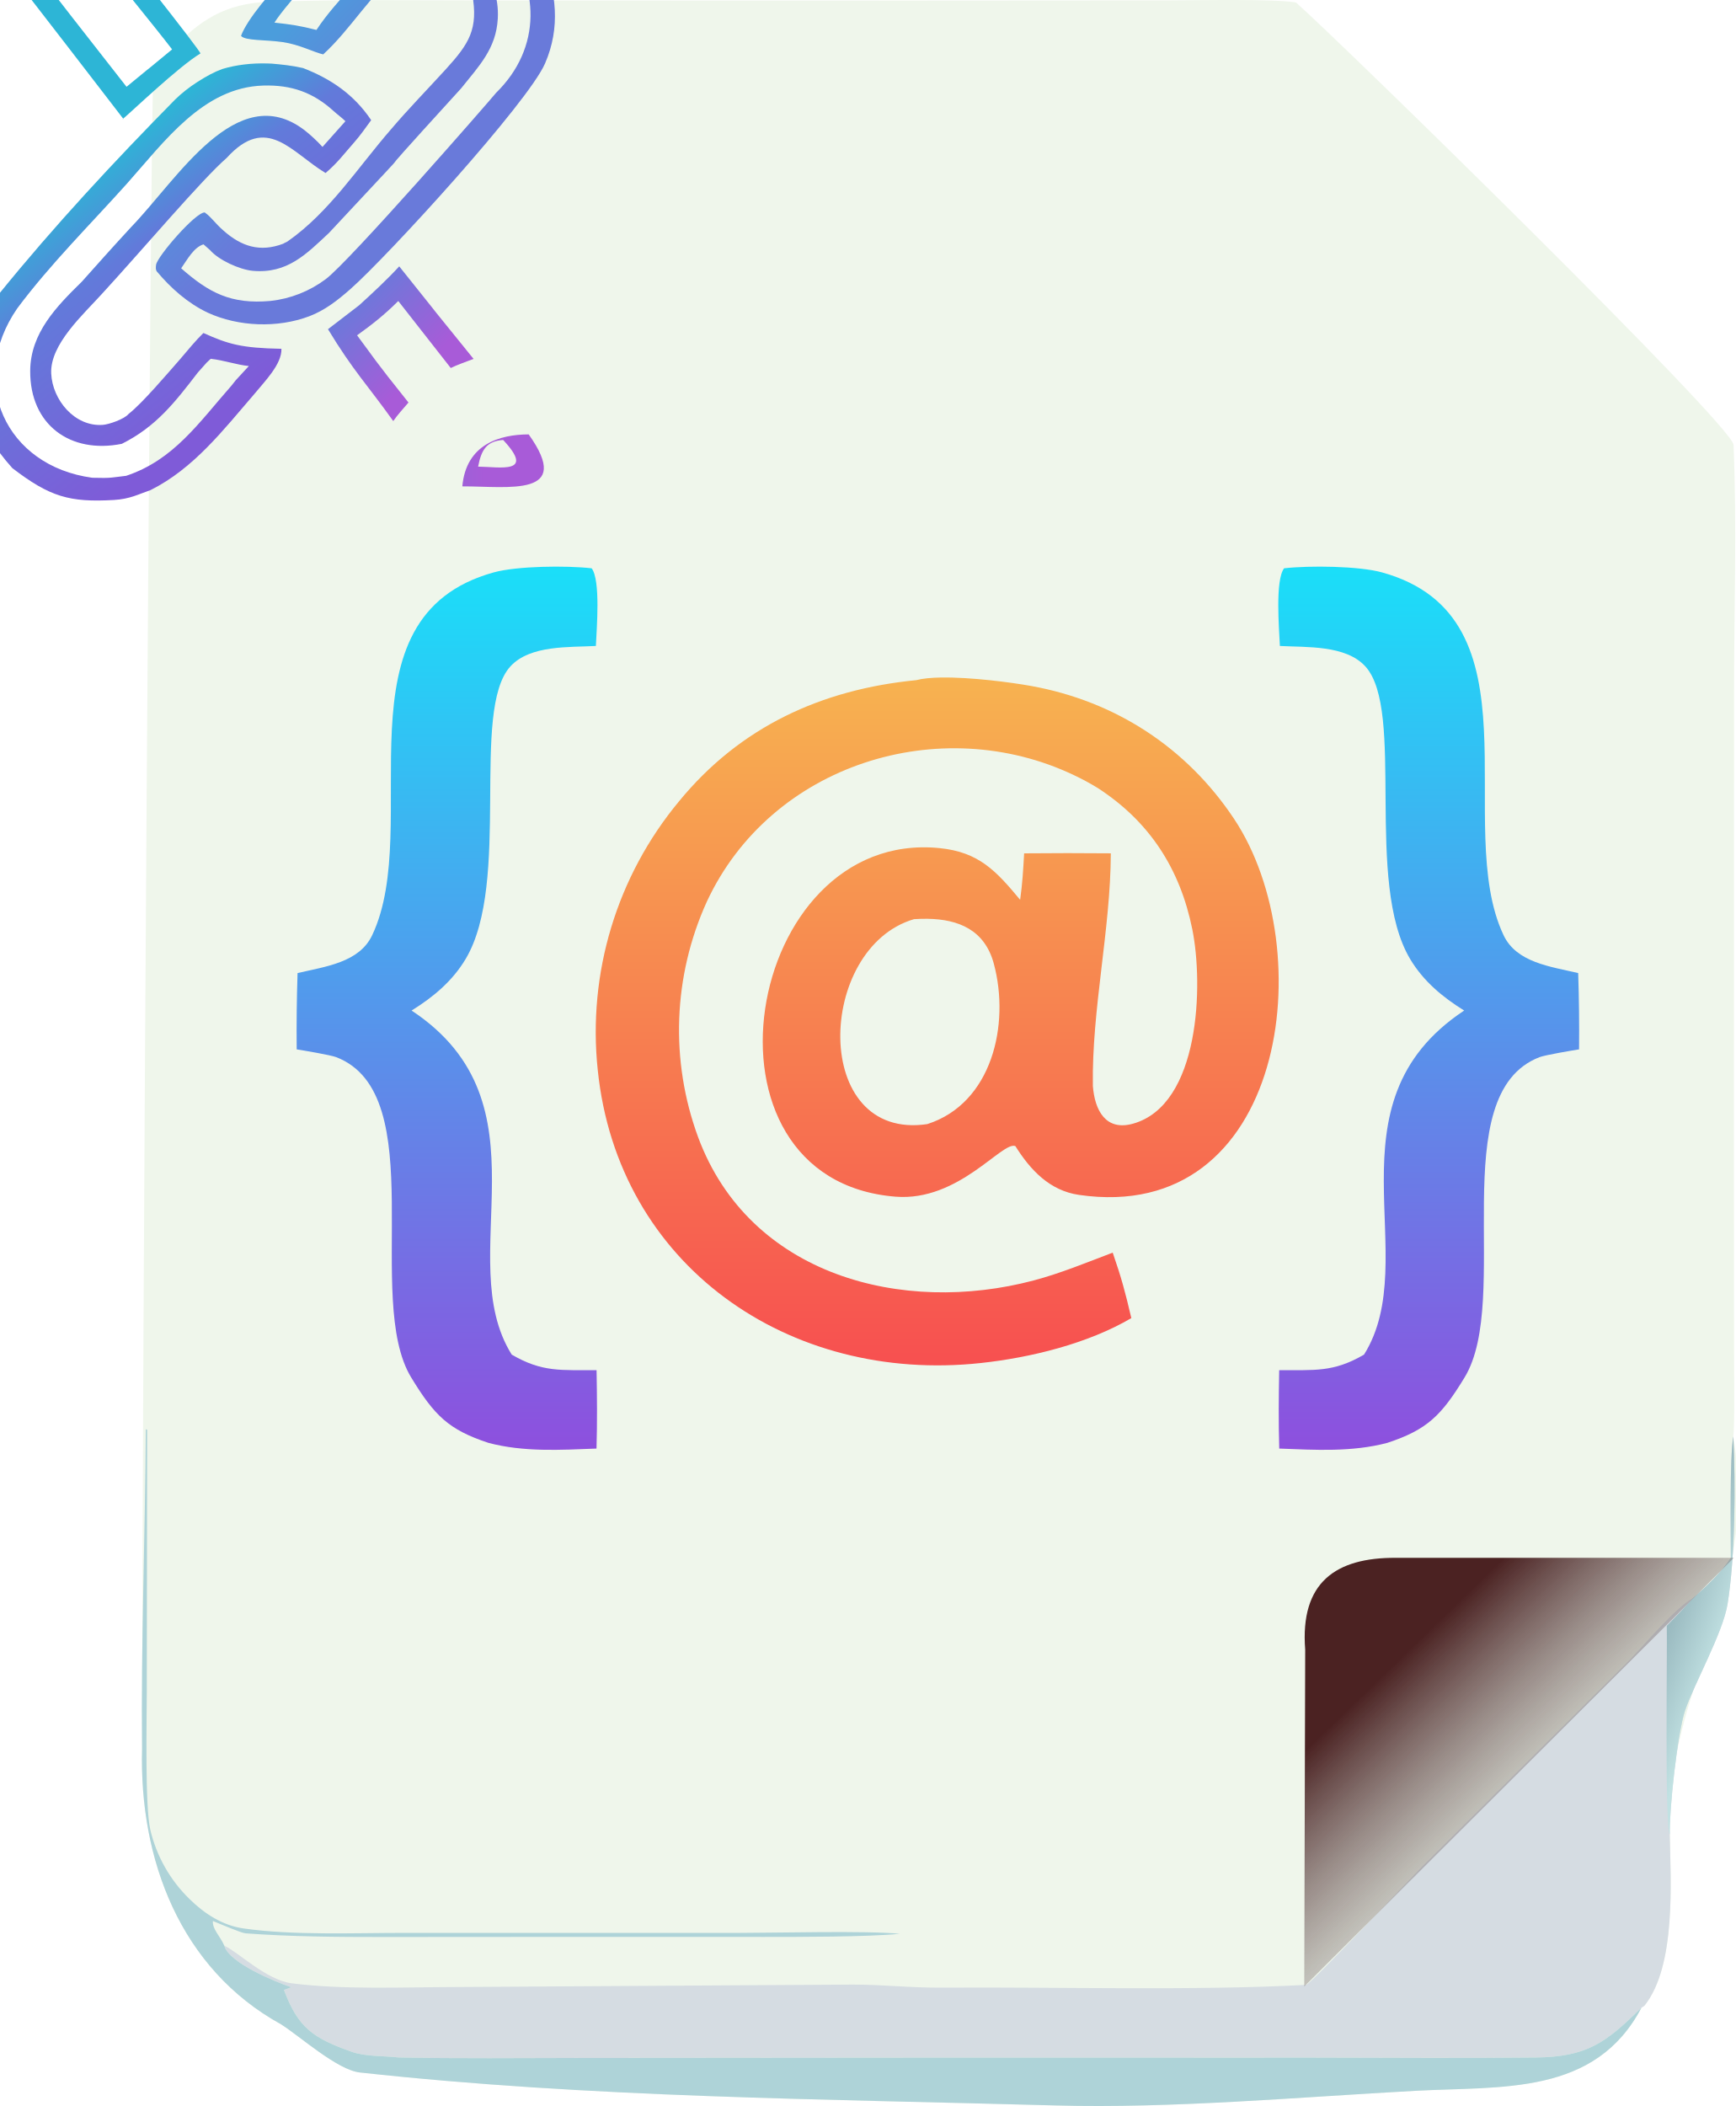
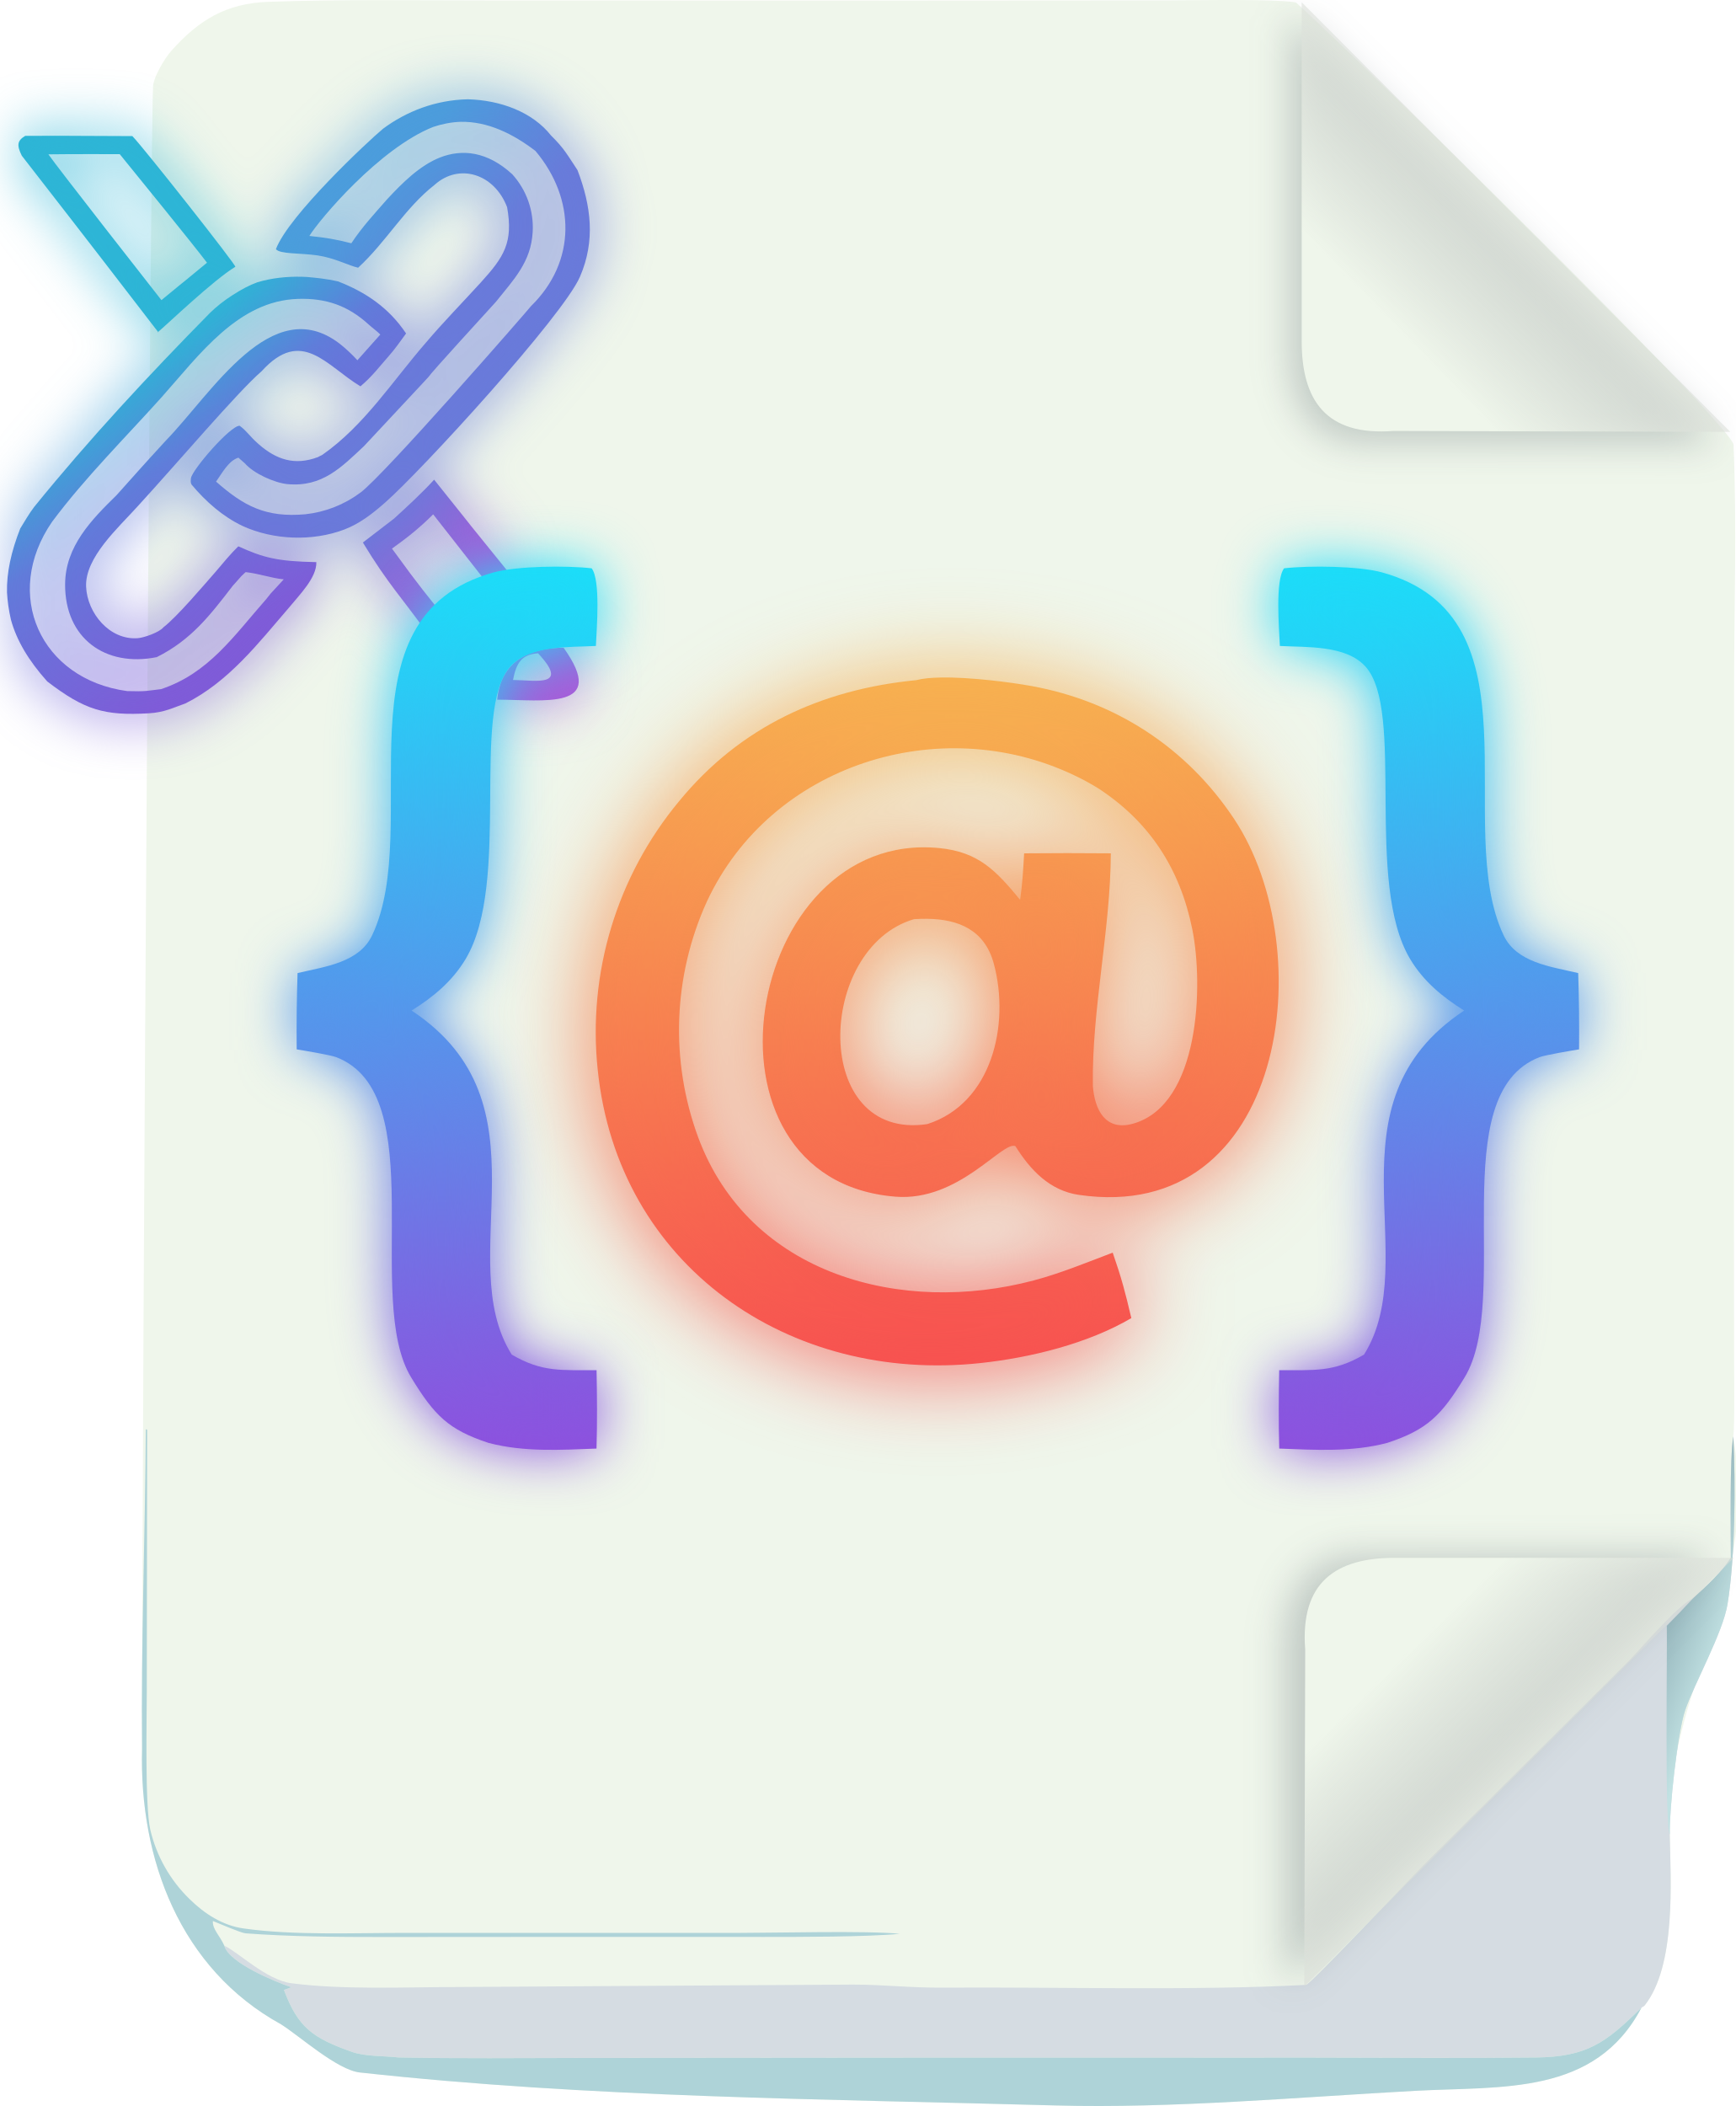
<svg xmlns="http://www.w3.org/2000/svg" xmlns:xlink="http://www.w3.org/1999/xlink" width="921.558" height="1118.361" viewBox="0 0 921.558 1118.361" version="1.1" id="svg78">
  <path fill="#eff6eb" d="M 81.291,46.796 C 80.846,41.77 87.544,30.874 90.804,27.202 105.569,10.569 120.135,1.757 142.51,0.967 c 38.38,-1.353 78.003,-0.747 116.345,-0.739 l 226.657,0.061 136.378,-0.095 c 13.815,-0.01 55.537,-0.875 66.417,1.136 24.737,21.899 231.95,224.684 232.373,234.895 1.799,43.413 0.278,87.503 0.275,130.972 l -0.081,245.504 0.079,105.404 c 0.002,6.823 0.419,40.027 -0.413,44.675 14.239,86.999 -36.038,130.653 -33.737,211.455 0.446,24.457 3.51,69.616 -13.444,90.858 -0.192,0.239 -1.234,0.812 -1.562,1.004 -24.612,46.858 -73.966,41.7 -120.177,44.199 -61.428,3.321 -129.521,9.48 -190.852,7.771 -123.005,-3.427 -247.462,-4.075 -369.673,-17.512 -11.994,-1.318 -31.902,-19.315 -41.876,-25.595 -53.55,-29.475 -75.327,-87.604 -73.766,-146.289 0,-201.405 4.683,-873.077 5.838,-881.875 z" id="path2" style="stroke-width:2.025" />
  <path fill="#d5dce2" d="m 919.224,827.233 c -0.03,-13.705 -0.65,-52.788 1.317,-64.453 1.27,25.609 1.051,63.712 -3.055,89.052 -2.465,15.214 -17.71,42.332 -22.523,56.415 -4.106,12.01 -8.518,53.397 -8.159,65.988 0.446,24.457 3.51,69.616 -13.444,90.858 -0.192,0.239 -1.234,0.812 -1.562,1.004 -19.059,18.802 -28.95,26.209 -56.451,26.512 -39.287,0.433 -78.546,0.105 -117.834,0.051 l -213.533,0.03 -175.973,0.15 c -32.046,0.049 -64.29,0.373 -96.323,-0.259 -7.535,-0.887 -17.508,-0.421 -24.63,-2.92 -21.065,-7.394 -28.774,-13.037 -36.253,-32.924 l 3.92,-1.44 c -8.672,-2.908 -33.178,-12.986 -35.597,-22.069 7.335,3.307 22.312,18.225 35.678,19.953 27.381,3.536 59.756,2.047 87.242,1.997 l 210.865,-1.29 c 15.847,-0.032 30.113,1.742 48.032,1.618 59.623,-0.411 134.391,1.697 192.746,-1.472 2.105,-0.115 54.457,-55.609 61.671,-62.882 L 864.021,882.991 c 8.83,-8.832 25.574,-29.238 35.258,-34.445 6.492,-5.659 15.427,-14.059 19.944,-21.314 z" id="path3" style="stroke-width:2.025" />
  <defs id="defs4">
+     <linearGradient id="linearGradient18">
+       <stop style="stop-color:#eff6eb;stop-opacity:1;" offset="0" id="stop17" />
+       <stop style="stop-color:#bfbfbf;stop-opacity:0;" offset="1" id="stop18" />
+     </linearGradient>
    <linearGradient id="linearGradient14">
      <stop style="stop-color:#00ffff;stop-opacity:1;" offset="0" id="stop14" />
      <stop style="stop-color:#a82fd8;stop-opacity:1;" offset="1" id="stop15" />
    </linearGradient>
    <linearGradient id="linearGradient10">
      <stop style="stop-color:#f75050;stop-opacity:1;" offset="0" id="stop12" />
      <stop style="stop-color:#f7b250;stop-opacity:1;" offset="1" id="stop13" />
    </linearGradient>
    <linearGradient id="linearGradient2">
      <stop style="stop-color:#697ada;stop-opacity:1;" offset="0.044" id="stop2" />
      <stop style="stop-color:#a85bd8;stop-opacity:1;" offset="0.724" id="stop5" />
    </linearGradient>
    <linearGradient id="linearGradient5">
      <stop style="stop-color:#697ada;stop-opacity:1;" offset="0.455" id="stop10" />
      <stop style="stop-color:#4b9ddc;stop-opacity:1;" offset="0.768" id="stop11" />
    </linearGradient>
    <linearGradient id="linearGradient94" gradientUnits="userSpaceOnUse" x1="493.117" y1="299.07" x2="448.646" y2="242.487" spreadMethod="pad">
      <stop offset="0" stop-color="#7F5BD8" id="stop91" />
      <stop offset="1" stop-color="#4699DC" id="stop94" style="stop-color:#2db5d6;stop-opacity:1;" />
    </linearGradient>
    <linearGradient id="linearGradient87" gradientUnits="userSpaceOnUse" x1="493.117" y1="299.07" x2="448.646" y2="242.487" spreadMethod="pad">
      <stop offset="0" stop-color="#7F5BD8" id="stop84" />
      <stop offset="0.672" stop-color="#7F5BD8" id="stop85" style="stop-color:#627ada;stop-opacity:1;" />
      <stop offset="1" stop-color="#4699DC" id="stop87" style="stop-color:#2db5d6;stop-opacity:1;" />
    </linearGradient>
    <linearGradient id="linearGradient83" gradientUnits="userSpaceOnUse" x1="493.117" y1="299.07" x2="448.646" y2="242.487" spreadMethod="pad">
      <stop offset="0" stop-color="#7F5BD8" id="stop80" />
      <stop offset="0.932" stop-color="#7F5BD8" id="stop82" style="stop-color:#4699dc;stop-opacity:1;" />
      <stop offset="1" stop-color="#4699DC" id="stop83" style="stop-color:#2db5d6;stop-opacity:1;" />
    </linearGradient>
    <linearGradient id="linearGradient79" gradientUnits="userSpaceOnUse" x1="493.117" y1="299.07" x2="448.646" y2="242.487">
      <stop offset="0" stop-color="#7F5BD8" id="stop76" />
      <stop offset="0.932" stop-color="#7F5BD8" id="stop78" style="stop-color:#4699dc;stop-opacity:1;" />
      <stop offset="1" stop-color="#4699DC" id="stop79" style="stop-color:#2db5d6;stop-opacity:1;" />
    </linearGradient>
    <linearGradient id="linearGradient6">
-       <stop style="stop-color:#4b2222;stop-opacity:1;" offset="0" id="stop6" />
-       <stop style="stop-color:#8f8f8f;stop-opacity:0;" offset="0.715" id="stop9" />
+       <stop style="stop-color:#eff6eb;stop-opacity:1;" offset="0" id="stop6" />
+       <stop style="stop-color:#bfbfbf;stop-opacity:0;" offset="1" id="stop9" />
    </linearGradient>
    <linearGradient id="gradient_0" gradientUnits="userSpaceOnUse" x1="853.323" y1="579.712" x2="866.894" y2="584.499" gradientTransform="matrix(2.02564,0,0,2.02524,-848.522,-289.8229)">
      <stop offset="0" stop-color="#9BBBC1" id="stop3" />
      <stop offset="1" stop-color="#C2E2E3" id="stop4" />
    </linearGradient>
    <filter style="color-interpolation-filters:sRGB" id="filter79" x="-0.152" y="-0.051" width="1.305" height="1.102">
      <feGaussianBlur stdDeviation="5 5" result="blur" id="feGaussianBlur79" />
    </filter>
    <filter style="color-interpolation-filters:sRGB" id="filter54" x="-0.067" y="-0.067" width="1.134" height="1.133">
      <feGaussianBlur stdDeviation="5 5" result="blur" id="feGaussianBlur54" />
    </filter>
    <filter style="color-interpolation-filters:sRGB" id="filter55" x="-0.152" y="-0.052" width="1.304" height="1.104">
      <feGaussianBlur stdDeviation="5 5" result="blur" id="feGaussianBlur55" />
    </filter>
    <filter style="color-interpolation-filters:sRGB" id="filter56" x="-0.304" y="-0.104" width="1.609" height="1.207">
      <feGaussianBlur stdDeviation="10 10" result="blur" id="feGaussianBlur56" />
    </filter>
    <filter style="color-interpolation-filters:sRGB" id="filter57" x="-0.305" y="-0.103" width="1.609" height="1.207">
      <feGaussianBlur stdDeviation="10 10" result="blur" id="feGaussianBlur57" />
    </filter>
    <filter style="color-interpolation-filters:sRGB" id="filter58" x="-0.134" y="-0.133" width="1.268" height="1.266">
      <feGaussianBlur stdDeviation="10 10" result="blur" id="feGaussianBlur58" />
    </filter>
    <filter style="color-interpolation-filters:sRGB" id="filter59" x="-0.15" y="-0.051" width="1.3" height="1.102">
      <feGaussianBlur stdDeviation="10 10" result="blur" id="feGaussianBlur59" />
    </filter>
-     <linearGradient xlink:href="#linearGradient6" id="linearGradient9" x1="745.59" y1="879.233" x2="882.877" y2="1020.763" gradientUnits="userSpaceOnUse" gradientTransform="translate(1.630312,-2.180457)" />
+     <linearGradient xlink:href="#linearGradient18" id="linearGradient9" x1="745.59" y1="879.233" x2="882.877" y2="1020.763" gradientUnits="userSpaceOnUse" gradientTransform="translate(1.630312,-2.180457)" />
    <linearGradient xlink:href="#linearGradient5" id="linearGradient11" x1="555.38" y1="263.212" x2="481.387" y2="189.219" gradientUnits="userSpaceOnUse" gradientTransform="matrix(2.02564,0,0,2.02524,-0.9996705,0.09997228)" />
    <linearGradient xlink:href="#linearGradient2" id="linearGradient7" x1="1034.504" y1="602.454" x2="1149.155" y2="602.454" gradientUnits="userSpaceOnUse" />
    <linearGradient xlink:href="#linearGradient2" id="linearGradient8" x1="516.294" y1="275.324" x2="543.285" y2="302.314" gradientUnits="userSpaceOnUse" />
    <linearGradient xlink:href="#linearGradient10" id="linearGradient13" x1="497.747" y1="723.775" x2="497.747" y2="361.062" gradientUnits="userSpaceOnUse" />
    <linearGradient xlink:href="#linearGradient14" id="linearGradient15" x1="498.099" y1="194.835" x2="498.099" y2="875.987" gradientUnits="userSpaceOnUse" />
    <linearGradient xlink:href="#linearGradient2" id="linearGradient16" gradientUnits="userSpaceOnUse" x1="1034.504" y1="602.454" x2="1149.155" y2="602.454" />
+     <linearGradient xlink:href="#linearGradient6" id="linearGradient1" gradientUnits="userSpaceOnUse" gradientTransform="rotate(-90,391.1431,529.2605)" x1="745.59" y1="879.233" x2="882.877" y2="1020.763" />
+     <filter style="color-interpolation-filters:sRGB;" id="filter12" x="-0.105" y="-0.105" width="1.211" height="1.21">
+       <feGaussianBlur stdDeviation="10 10" result="blur" id="feGaussianBlur12" />
+     </filter>
+     <filter style="color-interpolation-filters:sRGB;" id="filter19" x="-0.053" y="-0.077" width="1.106" height="1.154">
+       <feGaussianBlur stdDeviation="15 15" result="blur" id="feGaussianBlur19" />
+     </filter>
+     <filter style="color-interpolation-filters:sRGB;" id="filter20" x="-0.165" y="-0.164" width="1.331" height="1.329">
+       <feGaussianBlur stdDeviation="25 25" result="blur" id="feGaussianBlur20" />
+     </filter>
+     <filter style="color-interpolation-filters:sRGB;" id="filter43" x="-0.116" y="-0.11" width="1.233" height="1.221">
+       <feGaussianBlur stdDeviation="15 15" result="blur" id="feGaussianBlur43" />
+     </filter>
  </defs>
  <path fill="url(#gradient_0)" d="m 919.224,827.233 c -0.03,-13.705 -0.65,-52.788 1.317,-64.453 1.27,25.609 1.051,63.712 -3.055,89.052 -2.465,15.214 -17.71,42.332 -22.523,56.415 -4.106,12.01 -8.518,53.397 -8.159,65.988 -2.775,-4.277 -1.264,-97.649 -1.576,-110.88 4.807,-4.818 9.492,-9.756 14.052,-14.809 6.492,-5.659 15.427,-14.059 19.944,-21.314 z" id="path4" style="fill:url(#gradient_0);stroke-width:2.025" />
  <defs id="defs8">
    <linearGradient id="gradient_1" gradientUnits="userSpaceOnUse" x1="493.117" y1="299.07" x2="448.646" y2="242.487" xlink:href="#linearGradient87">
      <stop offset="0" stop-color="#7F5BD8" id="stop7" />
      <stop offset="0.672" stop-color="#7F5BD8" id="stop74" style="stop-color:#627ada;stop-opacity:1;" />
      <stop offset="1" stop-color="#4699DC" id="stop8" style="stop-color:#2db5d6;stop-opacity:1;" />
    </linearGradient>
  </defs>
  <path fill="#aed3d8" d="m 77.432,758.956 0.717,0.332 -0.19,139.835 c -0.024,14.914 -1.015,59.609 1.831,72.39 3.261,14.027 10.479,26.824 20.795,36.871 8.003,7.902 17.611,14.11 28.756,15.694 26.548,3.773 58.484,2.359 85.543,2.357 l 177.069,0.01 c 18.964,0.01 68.764,-1.28 85.899,0.478 -18.026,1.72 -53.461,1.641 -71.74,1.657 l -103.741,-0.022 -99.06,0.067 c -24.269,0.01 -48.648,-0.174 -72.86,-1.952 -2.473,-0.182 -14.25,-5.335 -17.384,-6.543 -0.338,4.403 3.837,7.935 6.057,13.103 2.419,9.083 26.925,19.161 35.597,22.069 l -3.92,1.44 c 7.479,19.888 15.188,25.53 36.253,32.924 7.122,2.499 17.094,2.033 24.63,2.92 32.033,0.632 64.278,0.308 96.323,0.259 l 175.973,-0.15 213.533,-0.03 c 39.287,0.055 78.546,0.383 117.834,-0.051 27.5,-0.304 37.391,-7.71 56.451,-26.512 -24.612,46.858 -73.966,41.7 -120.177,44.199 -61.428,3.321 -129.521,9.48 -190.852,7.771 -123.005,-3.427 -247.462,-4.075 -369.673,-17.512 -11.994,-1.318 -31.902,-19.315 -41.876,-25.595 -53.55,-29.475 -75.327,-87.604 -73.766,-146.289 -0.632,-55.674 1.679,-113.085 1.979,-169.715 z" id="path38" style="stroke-width:2.025" />
  <defs id="defs45">
    <linearGradient id="gradient_2" gradientUnits="userSpaceOnUse" x1="529.263" y1="304.472" x2="524.759" y2="300.474">
      <stop offset="0" stop-color="#8F7CA6" id="stop44" />
      <stop offset="1" stop-color="#8368B6" id="stop45" />
    </linearGradient>
  </defs>
  <defs id="defs48">
    <linearGradient id="gradient_3" gradientUnits="userSpaceOnUse" x1="487.363" y1="300.912" x2="459.038" y2="328.135">
      <stop offset="0" stop-color="#6D4FD1" id="stop47" />
      <stop offset="1" stop-color="#8C68DA" id="stop48" />
    </linearGradient>
  </defs>
-   <g id="g67" transform="translate(-1060.717,-414.1768)">
+   <g id="g67" transform="translate(-1042.181,-300.8962)">
    <g id="g68" transform="translate(-476.5,69.5)">
      <g id="g73" transform="translate(483.2005,-68.40038)">
        <g id="g12" transform="translate(193.7,10.6802)">
          <g id="g1">
            <g id="g2" style="fill:url(#linearGradient16)" />
          </g>
          <g id="g8">
            <path id="path75" style="fill:#2db5d6;fill-opacity:1;stroke-width:2.025" d="m 855.173,361.27 c -4.179,2.516 -4.634,4.834 -1.82,10.525 24.35,31.443 23.724,30.347 72.383,93.607 4.09,-3.342 29.588,-27.79 41.024,-34.608 0.819,-0.488 -48.559,-63.102 -54.686,-69.406 -17.095,-0.069 -23.881,-0.099 -26.582,-0.111 -6.255,-0.026 -15.873,-0.126 -30.318,-0.008 z m 70.562,104.133 c -0.263,0.215 -0.409,0.345 -0.42,0.379 v 0.002 0.002 0.002 h 0.002 v 0.002 h 0.002 0.002 c 0.033,0.002 0.195,-0.087 0.498,-0.275 -0.028,-0.037 -0.056,-0.075 -0.084,-0.111 z m -20.346,-94.412 c 7.862,9.683 38.775,47.663 46.325,57.636 -22.941,19.018 -0.472,0.315 -24.198,19.862 -0.515,-0.625 -56.259,-71.737 -60.027,-77.414 12.065,-0.2 37.901,-0.084 37.901,-0.084 z" />
            <g id="g100">
              <path id="path94" style="fill:url(#gradient_1)" d="m 494.928,215.332 c -4.258,-0.128 -8.283,0.364 -11.864,1.431 -2.21,0.796 -4.197,1.886 -6.661,3.461 -1.967,1.257 -4.097,2.912 -5.806,4.597 -16.046,16.306 -31.657,33.074 -46.069,50.85 -1.323,1.732 -2.695,4.103 -3.658,5.667 -2.391,6.086 -3.581,11.566 -3.473,16.74 0.129,2.273 0.457,4.668 1.029,7.152 1.495,5.47 4.627,10.738 9.524,16.206 9.857,7.552 14.999,9.02 26.628,8.354 4.2,-0.241 6.459,-1.514 9.595,-2.586 11.348,-5.668 19.108,-15.794 27.189,-25.159 2.68,-3.295 7.272,-7.83 7.138,-11.895 -10.549,-0.197 -13.959,-1.233 -20.455,-4.141 -2.059,1.992 -4.093,4.498 -5.972,6.702 h -9.6e-4 v 9.7e-4 c -3.372,3.836 -9.992,11.665 -13.665,14.536 -1.065,1.317 -5.134,2.747 -6.759,2.849 -7.345,0.535 -13.204,-6.557 -13.51,-13.486 -0.338,-7.664 8.439,-15.462 13.427,-20.997 10.598,-11.543 26.207,-29.988 32.579,-35.513 10.546,-11.605 16.908,-1.485 25.925,3.956 3.165,-2.669 5.042,-5.266 7.431,-7.945 1.649,-1.868 3.061,-3.903 4.531,-5.919 -4.486,-6.679 -10.462,-10.785 -17.857,-13.656 -0.002,-2.6e-4 -0.003,-7e-4 -0.005,-9.6e-4 -3.023,-0.688 -5.636,-0.93 -8.155,-1.157 -0.364,-0.02 -0.726,-0.035 -1.087,-0.046 z m -1.216,5.794 c 7.359,-0.218 13.067,1.755 18.511,6.722 0.84,0.773 2.257,1.809 3.053,2.627 l -6.007,6.738 c -1.391,-1.541 -3.369,-3.359 -4.735,-4.4 -17.731,-13.519 -33.322,12.936 -45.488,25.468 -6.297,6.849 -7.593,8.37 -12.877,14.265 -6.598,6.472 -13.475,13.439 -13.537,23.386 -0.089,14.147 10.507,21.846 24.023,19.134 8.995,-4.487 13.936,-10.909 19.91,-18.676 l 2.333,-2.622 1.064,-0.997 c 3.481,0.377 6.78,1.589 9.998,1.896 l -3.43,3.719 -1.121,1.411 c -8.635,9.808 -15.154,19.508 -27.62,23.656 -3.763,0.421 -3.681,0.666 -8.887,0.51 h -9.7e-4 c -22.753,-3.084 -32.813,-25.375 -19.656,-44.425 8.685,-11.626 19.041,-21.871 28.723,-32.663 9.893,-11.111 20.026,-25.283 35.745,-25.747 z" transform="scale(2.02564,2.02524)" />
            </g>
            <path id="path40" d="m 529.382,268.532 c -3.16,3.462 -7.093,7.088 -10.502,10.199 l -8.176,6.278 c 6.598,10.905 10.315,14.564 17.116,24.096 0.977,-1.476 2.793,-3.469 3.991,-4.869 -9.355,-11.679 -9.043,-11.709 -13.479,-17.627 3.916,-2.806 7.182,-5.37 10.802,-8.99 4.586,5.857 9.184,11.704 13.76,17.568 1.442,-0.737 4.34,-1.758 5.981,-2.392 -19.56,-24.2 -0.098,-0.038 -19.492,-24.264 z" transform="matrix(2.02564,0,0,2.02524,5e-5,-2e-6)" style="fill:url(#linearGradient8)" />
            <path id="path50" style="fill:url(#linearGradient7);fill-opacity:1;stroke-width:2.025" d="m 1141.101,633.076 c -15.222,0.038 -33.233,5.101 -35.251,27.597 24.437,-0.045 59.202,5.979 35.251,-27.597 z m -13.568,2.957 c 17.059,18.255 -1.375,14.306 -13.298,14.161 1.743,-9.089 4.598,-13.522 13.298,-14.161 z" transform="translate(5e-5)" />
            <path id="path106" style="fill:url(#linearGradient11);fill-opacity:1;stroke-width:2.025" d="m 1090.267,341.848 c -17.187,0.336 -32.662,6.435 -45.03,15.612 -7.713,6.367 -50.251,46.146 -56.913,63.97 2.141,2.71 12.931,1.971 22.191,3.332 8.94,1.314 16.666,5.47 21.457,6.521 15.016,-13.786 24.787,-31.642 40.619,-44.01 12.979,-11.704 31.723,-5.948 38.516,11.865 3.31,18.683 -1.515,26.308 -14.082,40.1 -9.66,10.6 -19.822,20.959 -29.102,31.893 -17.485,20.099 -32.646,43.918 -54.832,59.436 -0.239,0.267 -2.097,0.975 -2.359,1.253 -12.373,4.697 -22.23,1.418 -31.674,-6.916 -4.846,-4.238 -6.088,-6.842 -10.018,-9.701 -4.93,-0.075 -25.026,23.153 -25.84,27.797 -0.151,1.456 -0.275,2.424 0.305,3.426 7.495,8.958 16.503,16.964 27.086,21.988 16.339,7.53 37.185,8.285 54.002,1.916 8.263,-3.129 15.096,-8.517 21.686,-14.299 19.776,-17.356 94.484,-99.132 103.502,-119.936 8.329,-19.209 5.912,-37.744 -1.295,-56.623 -5.459,-8.212 -6.981,-11.423 -14.061,-18.402 -9.907,-12.53 -26.909,-18.759 -44.158,-19.223 z m -3.783,11.963 c 14.345,-0.262 27.76,6.345 39.699,15.484 21.316,25.382 21.827,58.709 -2.369,82.357 -2.757,3.461 -78.299,90.05 -90.605,99.053 -8.54,6.373 -18.627,10.344 -29.219,11.5 -21.09,1.908 -32.787,-4.42 -47.457,-17.328 3.371,-4.796 6.652,-11.088 11.857,-12.725 l 3.465,3.043 c 4.653,5.363 15.666,10.323 22.604,11.012 18.474,1.685 28.618,-8.933 40.6,-20.141 68.674,-73.563 1.129,-1.054 70.164,-76.748 9.589,-11.979 18.564,-21.115 19.461,-36.979 0.654,-11.27 -3.254,-22.329 -10.84,-30.689 -13.297,-12.213 -26.676,-13.484 -38.327,-8.918 -10.9,4.271 -20.234,13.719 -28.089,22.151 -6.703,7.637 -13.466,14.916 -19.047,23.416 -8.88,-2.254 -13.236,-2.9 -22.305,-3.891 5.402,-8.732 37.223,-46.591 65.772,-57.887 4.34,-1.477 9.855,-2.624 14.637,-2.711 z" />
          </g>
        </g>
      </g>
    </g>
  </g>
  <path id="path51" style="fill:url(#linearGradient13);stroke-width:2.025" d="M 499.84 359.785 C 494.591 359.865 489.979 360.284 486.617 361.186 C 436.308 366.107 393.094 385.932 360.672 425.471 C 327.583 465.273 311.998 516.765 317.463 568.236 C 328.16 672.162 419.038 734.811 520.832 723.822 C 547.267 720.969 577.644 713.566 600.838 699.963 C 597.619 686.167 595.594 678.584 590.947 665.188 C 577.28 670.392 563.064 676.236 548.955 679.971 C 479.275 698.421 398.095 677.417 370.783 603.934 C 355.798 563.261 357.446 518.321 375.373 478.855 C 409.379 405.645 499.369 377.825 570.289 411.598 C 574.608 413.631 578.813 415.894 582.887 418.385 C 610.46 436.201 626.721 461.318 633.219 493.469 C 639.178 522.946 637.346 586.646 601.809 596.693 C 587.21 600.821 581.407 589.597 580.412 576.674 C 579.78 536.062 589.797 493.692 589.953 453.15 C 574.605 453.009 559.256 453.012 543.908 453.158 C 543.418 461.863 543.006 469.13 541.791 477.828 C 529.09 462.542 519.915 452.455 498.932 450.369 C 395.087 440.049 363.7 626.555 475.645 635.48 C 509.252 638.162 532.393 605.711 539.268 608.629 C 547.22 621.331 557.482 632.261 572.99 634.521 C 682.845 650.529 701.887 504.675 655.389 434.822 C 630.074 396.792 592.182 372.369 547.811 364.307 C 537.073 362.349 515.586 359.544 499.84 359.785 z M 492.592 487.91 C 509.021 488.165 522.976 493.776 527.816 511.773 C 536.508 544.092 526.844 585.93 492.469 596.939 C 430.723 606.112 433.406 503.378 485.418 488.107 C 487.847 487.946 490.245 487.874 492.592 487.91 z " />
+   <g id="g43" transform="translate(-1042.181,-300.8962)" style="filter:url(#filter43)">
+     <g id="g42" transform="translate(-476.5,69.5)">
+       <g id="g41" transform="translate(483.2005,-68.40038)">
+         <g id="g40" transform="translate(193.7,10.6802)">
+           <g id="g34">
+             <g id="g33" style="fill:url(#linearGradient16)" />
+           </g>
+           <g id="g39">
+             <path id="path34" style="fill:#2db5d6;fill-opacity:1;stroke-width:2.025" d="m 855.173,361.27 c -4.179,2.516 -4.634,4.834 -1.82,10.525 24.35,31.443 23.724,30.347 72.383,93.607 4.09,-3.342 29.588,-27.79 41.024,-34.608 0.819,-0.488 -48.559,-63.102 -54.686,-69.406 -17.095,-0.069 -23.881,-0.099 -26.582,-0.111 -6.255,-0.026 -15.873,-0.126 -30.318,-0.008 z m 70.562,104.133 c -0.263,0.215 -0.409,0.345 -0.42,0.379 v 0.002 0.002 0.002 h 0.002 v 0.002 h 0.002 0.002 c 0.033,0.002 0.195,-0.087 0.498,-0.275 -0.028,-0.037 -0.056,-0.075 -0.084,-0.111 z m -20.346,-94.412 c 7.862,9.683 38.775,47.663 46.325,57.636 -22.941,19.018 -0.472,0.315 -24.198,19.862 -0.515,-0.625 -56.259,-71.737 -60.027,-77.414 12.065,-0.2 37.901,-0.084 37.901,-0.084 z" />
+             <g id="g35">
+               <path id="path35" style="fill:url(#gradient_1)" d="m 494.928,215.332 c -4.258,-0.128 -8.283,0.364 -11.864,1.431 -2.21,0.796 -4.197,1.886 -6.661,3.461 -1.967,1.257 -4.097,2.912 -5.806,4.597 -16.046,16.306 -31.657,33.074 -46.069,50.85 -1.323,1.732 -2.695,4.103 -3.658,5.667 -2.391,6.086 -3.581,11.566 -3.473,16.74 0.129,2.273 0.457,4.668 1.029,7.152 1.495,5.47 4.627,10.738 9.524,16.206 9.857,7.552 14.999,9.02 26.628,8.354 4.2,-0.241 6.459,-1.514 9.595,-2.586 11.348,-5.668 19.108,-15.794 27.189,-25.159 2.68,-3.295 7.272,-7.83 7.138,-11.895 -10.549,-0.197 -13.959,-1.233 -20.455,-4.141 -2.059,1.992 -4.093,4.498 -5.972,6.702 h -9.6e-4 v 9.7e-4 c -3.372,3.836 -9.992,11.665 -13.665,14.536 -1.065,1.317 -5.134,2.747 -6.759,2.849 -7.345,0.535 -13.204,-6.557 -13.51,-13.486 -0.338,-7.664 8.439,-15.462 13.427,-20.997 10.598,-11.543 26.207,-29.988 32.579,-35.513 10.546,-11.605 16.908,-1.485 25.925,3.956 3.165,-2.669 5.042,-5.266 7.431,-7.945 1.649,-1.868 3.061,-3.903 4.531,-5.919 -4.486,-6.679 -10.462,-10.785 -17.857,-13.656 -0.002,-2.6e-4 -0.003,-7e-4 -0.005,-9.6e-4 -3.023,-0.688 -5.636,-0.93 -8.155,-1.157 -0.364,-0.02 -0.726,-0.035 -1.087,-0.046 z m -1.216,5.794 c 7.359,-0.218 13.067,1.755 18.511,6.722 0.84,0.773 2.257,1.809 3.053,2.627 l -6.007,6.738 c -1.391,-1.541 -3.369,-3.359 -4.735,-4.4 -17.731,-13.519 -33.322,12.936 -45.488,25.468 -6.297,6.849 -7.593,8.37 -12.877,14.265 -6.598,6.472 -13.475,13.439 -13.537,23.386 -0.089,14.147 10.507,21.846 24.023,19.134 8.995,-4.487 13.936,-10.909 19.91,-18.676 l 2.333,-2.622 1.064,-0.997 c 3.481,0.377 6.78,1.589 9.998,1.896 l -3.43,3.719 -1.121,1.411 c -8.635,9.808 -15.154,19.508 -27.62,23.656 -3.763,0.421 -3.681,0.666 -8.887,0.51 h -9.7e-4 c -22.753,-3.084 -32.813,-25.375 -19.656,-44.425 8.685,-11.626 19.041,-21.871 28.723,-32.663 9.893,-11.111 20.026,-25.283 35.745,-25.747 z" transform="scale(2.02564,2.02524)" />
+             </g>
+             <path id="path36" d="m 529.382,268.532 c -3.16,3.462 -7.093,7.088 -10.502,10.199 l -8.176,6.278 c 6.598,10.905 10.315,14.564 17.116,24.096 0.977,-1.476 2.793,-3.469 3.991,-4.869 -9.355,-11.679 -9.043,-11.709 -13.479,-17.627 3.916,-2.806 7.182,-5.37 10.802,-8.99 4.586,5.857 9.184,11.704 13.76,17.568 1.442,-0.737 4.34,-1.758 5.981,-2.392 -19.56,-24.2 -0.098,-0.038 -19.492,-24.264 z" transform="matrix(2.02564,0,0,2.02524,5e-5,-2e-6)" style="fill:url(#linearGradient8)" />
+             <path id="path37" style="fill:url(#linearGradient7);fill-opacity:1;stroke-width:2.025" d="m 1141.101,633.076 c -15.222,0.038 -33.233,5.101 -35.251,27.597 24.437,-0.045 59.202,5.979 35.251,-27.597 z m -13.568,2.957 c 17.059,18.255 -1.375,14.306 -13.298,14.161 1.743,-9.089 4.598,-13.522 13.298,-14.161 z" transform="translate(5e-5)" />
+             <path id="path39" style="fill:url(#linearGradient11);fill-opacity:1;stroke-width:2.025" d="m 1090.267,341.848 c -17.187,0.336 -32.662,6.435 -45.03,15.612 -7.713,6.367 -50.251,46.146 -56.913,63.97 2.141,2.71 12.931,1.971 22.191,3.332 8.94,1.314 16.666,5.47 21.457,6.521 15.016,-13.786 24.787,-31.642 40.619,-44.01 12.979,-11.704 31.723,-5.948 38.516,11.865 3.31,18.683 -1.515,26.308 -14.082,40.1 -9.66,10.6 -19.822,20.959 -29.102,31.893 -17.485,20.099 -32.646,43.918 -54.832,59.436 -0.239,0.267 -2.097,0.975 -2.359,1.253 -12.373,4.697 -22.23,1.418 -31.674,-6.916 -4.846,-4.238 -6.088,-6.842 -10.018,-9.701 -4.93,-0.075 -25.026,23.153 -25.84,27.797 -0.151,1.456 -0.275,2.424 0.305,3.426 7.495,8.958 16.503,16.964 27.086,21.988 16.339,7.53 37.185,8.285 54.002,1.916 8.263,-3.129 15.096,-8.517 21.686,-14.299 19.776,-17.356 94.484,-99.132 103.502,-119.936 8.329,-19.209 5.912,-37.744 -1.295,-56.623 -5.459,-8.212 -6.981,-11.423 -14.061,-18.402 -9.907,-12.53 -26.909,-18.759 -44.158,-19.223 z m -3.783,11.963 c 14.345,-0.262 27.76,6.345 39.699,15.484 21.316,25.382 21.827,58.709 -2.369,82.357 -2.757,3.461 -78.299,90.05 -90.605,99.053 -8.54,6.373 -18.627,10.344 -29.219,11.5 -21.09,1.908 -32.787,-4.42 -47.457,-17.328 3.371,-4.796 6.652,-11.088 11.857,-12.725 l 3.465,3.043 c 4.653,5.363 15.666,10.323 22.604,11.012 18.474,1.685 28.618,-8.933 40.6,-20.141 68.674,-73.563 1.129,-1.054 70.164,-76.748 9.589,-11.979 18.564,-21.115 19.461,-36.979 0.654,-11.27 -3.254,-22.329 -10.84,-30.689 -13.297,-12.213 -26.676,-13.484 -38.327,-8.918 -10.9,4.271 -20.234,13.719 -28.089,22.151 -6.703,7.637 -13.466,14.916 -19.047,23.416 -8.88,-2.254 -13.236,-2.9 -22.305,-3.891 5.402,-8.732 37.223,-46.591 65.772,-57.887 4.34,-1.477 9.855,-2.624 14.637,-2.711 z" />
+           </g>
+         </g>
+       </g>
+     </g>
+   </g>
  <g id="g13" style="fill:url(#linearGradient15)">
    <path fill="#b1f750" d="m 681.962,301.794 c 13.556,-1.555 39.773,-1.215 51.976,2.157 85.915,23.728 36.95,134.478 64.618,192.714 6.911,14.545 24.855,16.581 39.607,20.072 0.446,13.498 0.6,27.007 0.464,40.513 -3.452,0.549 -18.032,2.991 -21,4.138 -51.042,19.687 -14.404,128.402 -39.804,170.088 -12.336,20.248 -19.837,27.756 -41.082,34.751 -18.83,4.952 -38.048,3.737 -57.344,3.016 -0.415,-14.223 -0.29,-27.395 -0.03,-41.635 18.717,-0.109 28.758,1.254 45.058,-8.263 32.09,-51.237 -21.814,-133.087 53.181,-182.713 -11.477,-7.121 -21.61,-15.554 -28.634,-27.258 -24.535,-40.867 -2.441,-132.07 -23.862,-155.508 -10.432,-11.414 -31.331,-10.067 -45.378,-10.837 -0.415,-9.328 -2.571,-34.796 2.23,-41.234 z" id="path53" style="stroke-width:2.025;fill:url(#linearGradient15)" />
    <path fill="#b1f750" d="m 314.236,301.794 c -13.556,-1.555 -39.773,-1.215 -51.976,2.157 -85.915,23.728 -36.95,134.478 -64.618,192.714 -6.912,14.545 -24.855,16.581 -39.607,20.072 -0.446,13.498 -0.6,27.007 -0.464,40.513 3.452,0.549 18.032,2.991 21,4.138 51.042,19.687 14.404,128.402 39.804,170.088 12.336,20.248 19.837,27.756 41.082,34.751 18.83,4.952 38.048,3.737 57.344,3.016 0.415,-14.223 0.29,-27.395 0.03,-41.635 -18.717,-0.109 -28.758,1.254 -45.058,-8.263 -32.09,-51.237 21.814,-133.087 -53.181,-182.713 11.477,-7.121 21.61,-15.554 28.634,-27.258 24.535,-40.867 2.441,-132.07 23.862,-155.508 10.432,-11.414 31.331,-10.067 45.378,-10.837 0.415,-9.328 2.571,-34.796 -2.23,-41.234 z" id="path58" style="stroke-width:2.025;fill:url(#linearGradient15)" />
  </g>
-   <path style="fill:url(#linearGradient9);stroke:none;stroke-width:7.559" d="M 692.681,1054.909 920.834,827.256 H 741.264 c -31.822,-0.138 -50.873,12.986 -48.083,48.79 z" id="path5" />
+   <path style="fill:#4d5a65;fill-opacity:0.292;stroke:none;stroke-width:0.5;stroke-dasharray:none;stroke-opacity:1;filter:url(#filter12)" d="M 914.972,233.353 687.319,5.2 V 184.77 c -0.138,31.822 12.986,50.873 48.79,48.083 z" id="path17" transform="matrix(1,0,0,-1,-4.865495,1059.278)" />
+   <path style="fill:url(#linearGradient9);stroke:none;stroke-width:0.5;stroke-opacity:1;stroke-dasharray:none" d="M 692.681,1054.909 920.834,827.256 H 741.264 c -31.822,-0.138 -50.873,12.986 -48.083,48.79 z" id="path5" />
+   <path style="fill:#4d5a65;fill-opacity:0.292;stroke:none;stroke-width:0.5;stroke-dasharray:none;stroke-opacity:1;filter:url(#filter12)" d="M 912.972,235.353 685.319,7.2 V 186.77 c -0.138,31.822 12.986,50.873 48.79,48.083 z" id="path6" />
+   <path style="fill:url(#linearGradient1);stroke:none;stroke-width:0.5;stroke-dasharray:none;stroke-opacity:1" d="M 918.972,229.353 691.319,1.2 V 180.77 c -0.138,31.822 12.986,50.873 48.79,48.083 z" id="path1" />
+   <g id="g19" style="fill:url(#linearGradient15);filter:url(#filter19)">
+     <path fill="#b1f750" d="m 681.962,301.794 c 13.556,-1.555 39.773,-1.215 51.976,2.157 85.915,23.728 36.95,134.478 64.618,192.714 6.911,14.545 24.855,16.581 39.607,20.072 0.446,13.498 0.6,27.007 0.464,40.513 -3.452,0.549 -18.032,2.991 -21,4.138 -51.042,19.687 -14.404,128.402 -39.804,170.088 -12.336,20.248 -19.837,27.756 -41.082,34.751 -18.83,4.952 -38.048,3.737 -57.344,3.016 -0.415,-14.223 -0.29,-27.395 -0.03,-41.635 18.717,-0.109 28.758,1.254 45.058,-8.263 32.09,-51.237 -21.814,-133.087 53.181,-182.713 -11.477,-7.121 -21.61,-15.554 -28.634,-27.258 -24.535,-40.867 -2.441,-132.07 -23.862,-155.508 -10.432,-11.414 -31.331,-10.067 -45.378,-10.837 -0.415,-9.328 -2.571,-34.796 2.23,-41.234 z" id="path18" style="stroke-width:2.025;fill:url(#linearGradient15)" />
+     <path fill="#b1f750" d="m 314.236,301.794 c -13.556,-1.555 -39.773,-1.215 -51.976,2.157 -85.915,23.728 -36.95,134.478 -64.618,192.714 -6.912,14.545 -24.855,16.581 -39.607,20.072 -0.446,13.498 -0.6,27.007 -0.464,40.513 3.452,0.549 18.032,2.991 21,4.138 51.042,19.687 14.404,128.402 39.804,170.088 12.336,20.248 19.837,27.756 41.082,34.751 18.83,4.952 38.048,3.737 57.344,3.016 0.415,-14.223 0.29,-27.395 0.03,-41.635 -18.717,-0.109 -28.758,1.254 -45.058,-8.263 -32.09,-51.237 21.814,-133.087 -53.181,-182.713 11.477,-7.121 21.61,-15.554 28.634,-27.258 24.535,-40.867 2.441,-132.07 23.862,-155.508 10.432,-11.414 31.331,-10.067 45.378,-10.837 0.415,-9.328 2.571,-34.796 -2.23,-41.234 z" id="path19" style="stroke-width:2.025;fill:url(#linearGradient15)" />
+   </g>
+   <path id="path20" style="fill:url(#linearGradient13);stroke-width:2.025;filter:url(#filter20)" d="M 499.84 359.785 C 494.591 359.865 489.979 360.284 486.617 361.186 C 436.308 366.107 393.094 385.932 360.672 425.471 C 327.583 465.273 311.998 516.765 317.463 568.236 C 328.16 672.162 419.038 734.811 520.832 723.822 C 547.267 720.969 577.644 713.566 600.838 699.963 C 597.619 686.167 595.594 678.584 590.947 665.188 C 577.28 670.392 563.064 676.236 548.955 679.971 C 479.275 698.421 398.095 677.417 370.783 603.934 C 355.798 563.261 357.446 518.321 375.373 478.855 C 409.379 405.645 499.369 377.825 570.289 411.598 C 574.608 413.631 578.813 415.894 582.887 418.385 C 610.46 436.201 626.721 461.318 633.219 493.469 C 639.178 522.946 637.346 586.646 601.809 596.693 C 587.21 600.821 581.407 589.597 580.412 576.674 C 579.78 536.062 589.797 493.692 589.953 453.15 C 574.605 453.009 559.256 453.012 543.908 453.158 C 543.418 461.863 543.006 469.13 541.791 477.828 C 529.09 462.542 519.915 452.455 498.932 450.369 C 395.087 440.049 363.7 626.555 475.645 635.48 C 509.252 638.162 532.393 605.711 539.268 608.629 C 547.22 621.331 557.482 632.261 572.99 634.521 C 682.845 650.529 701.887 504.675 655.389 434.822 C 630.074 396.792 592.182 372.369 547.811 364.307 C 537.073 362.349 515.586 359.544 499.84 359.785 z M 492.592 487.91 C 509.021 488.165 522.976 493.776 527.816 511.773 C 536.508 544.092 526.844 585.93 492.469 596.939 C 430.723 606.112 433.406 503.378 485.418 488.107 C 487.847 487.946 490.245 487.874 492.592 487.91 z " />
</svg>
